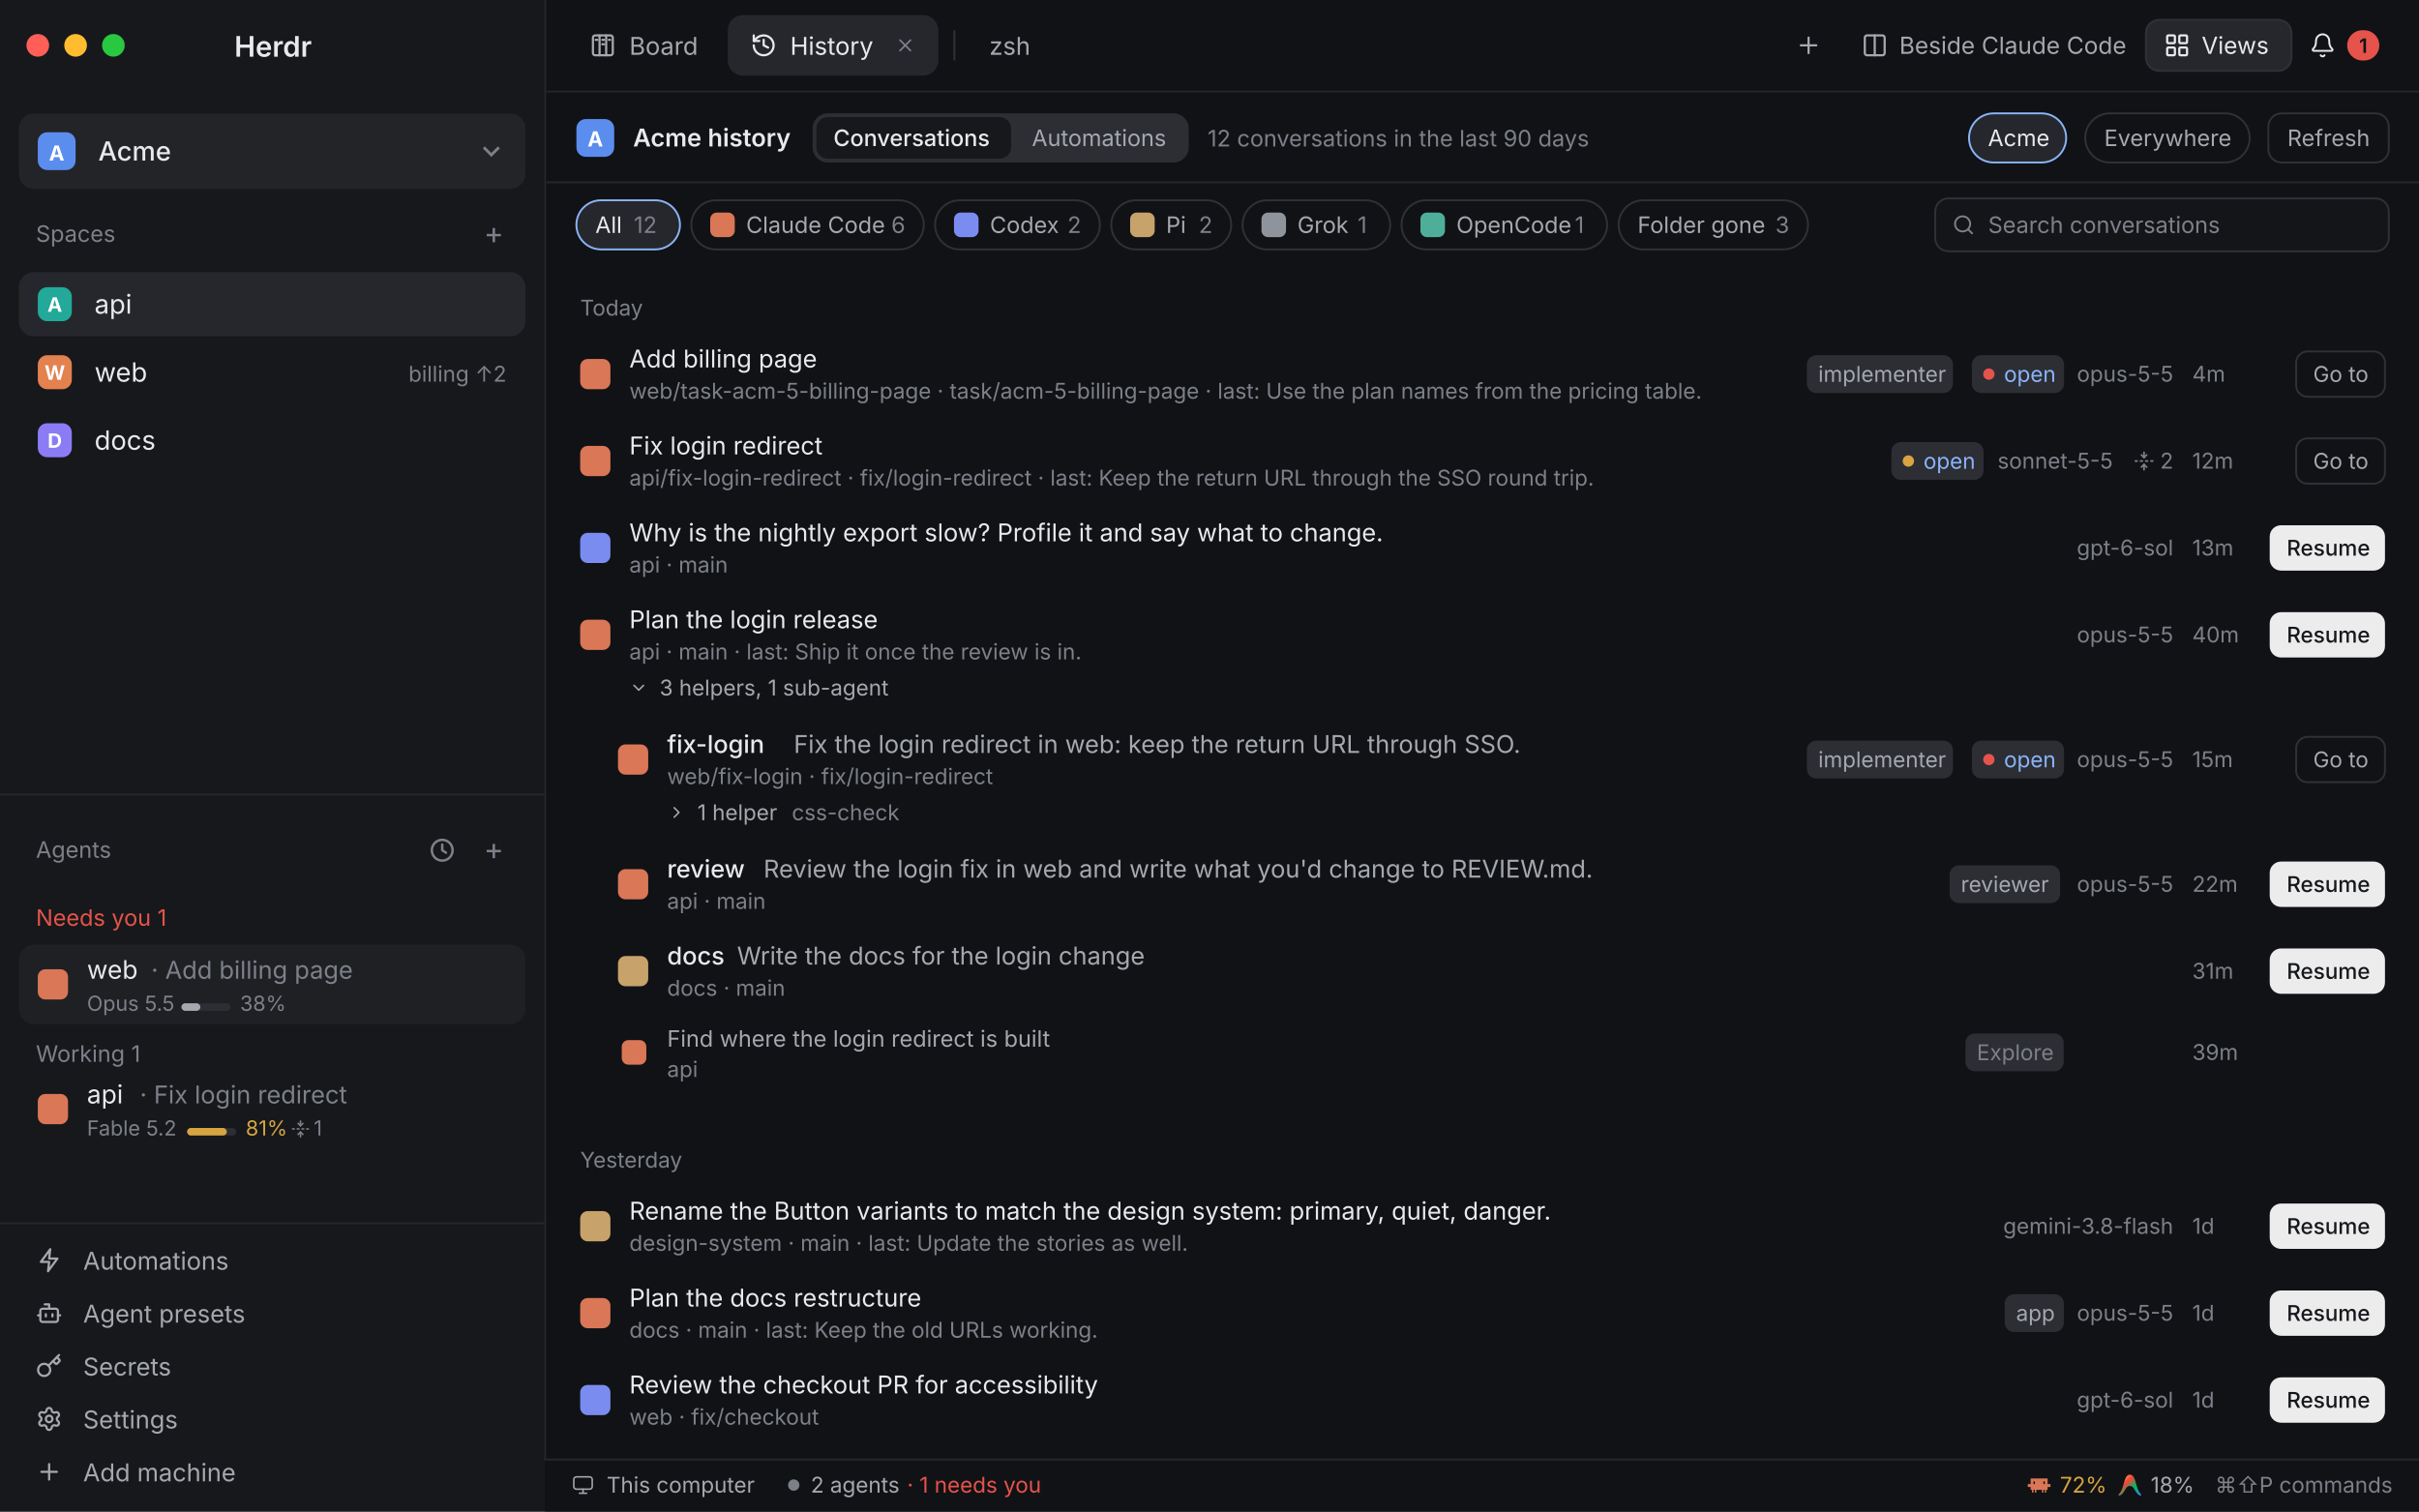
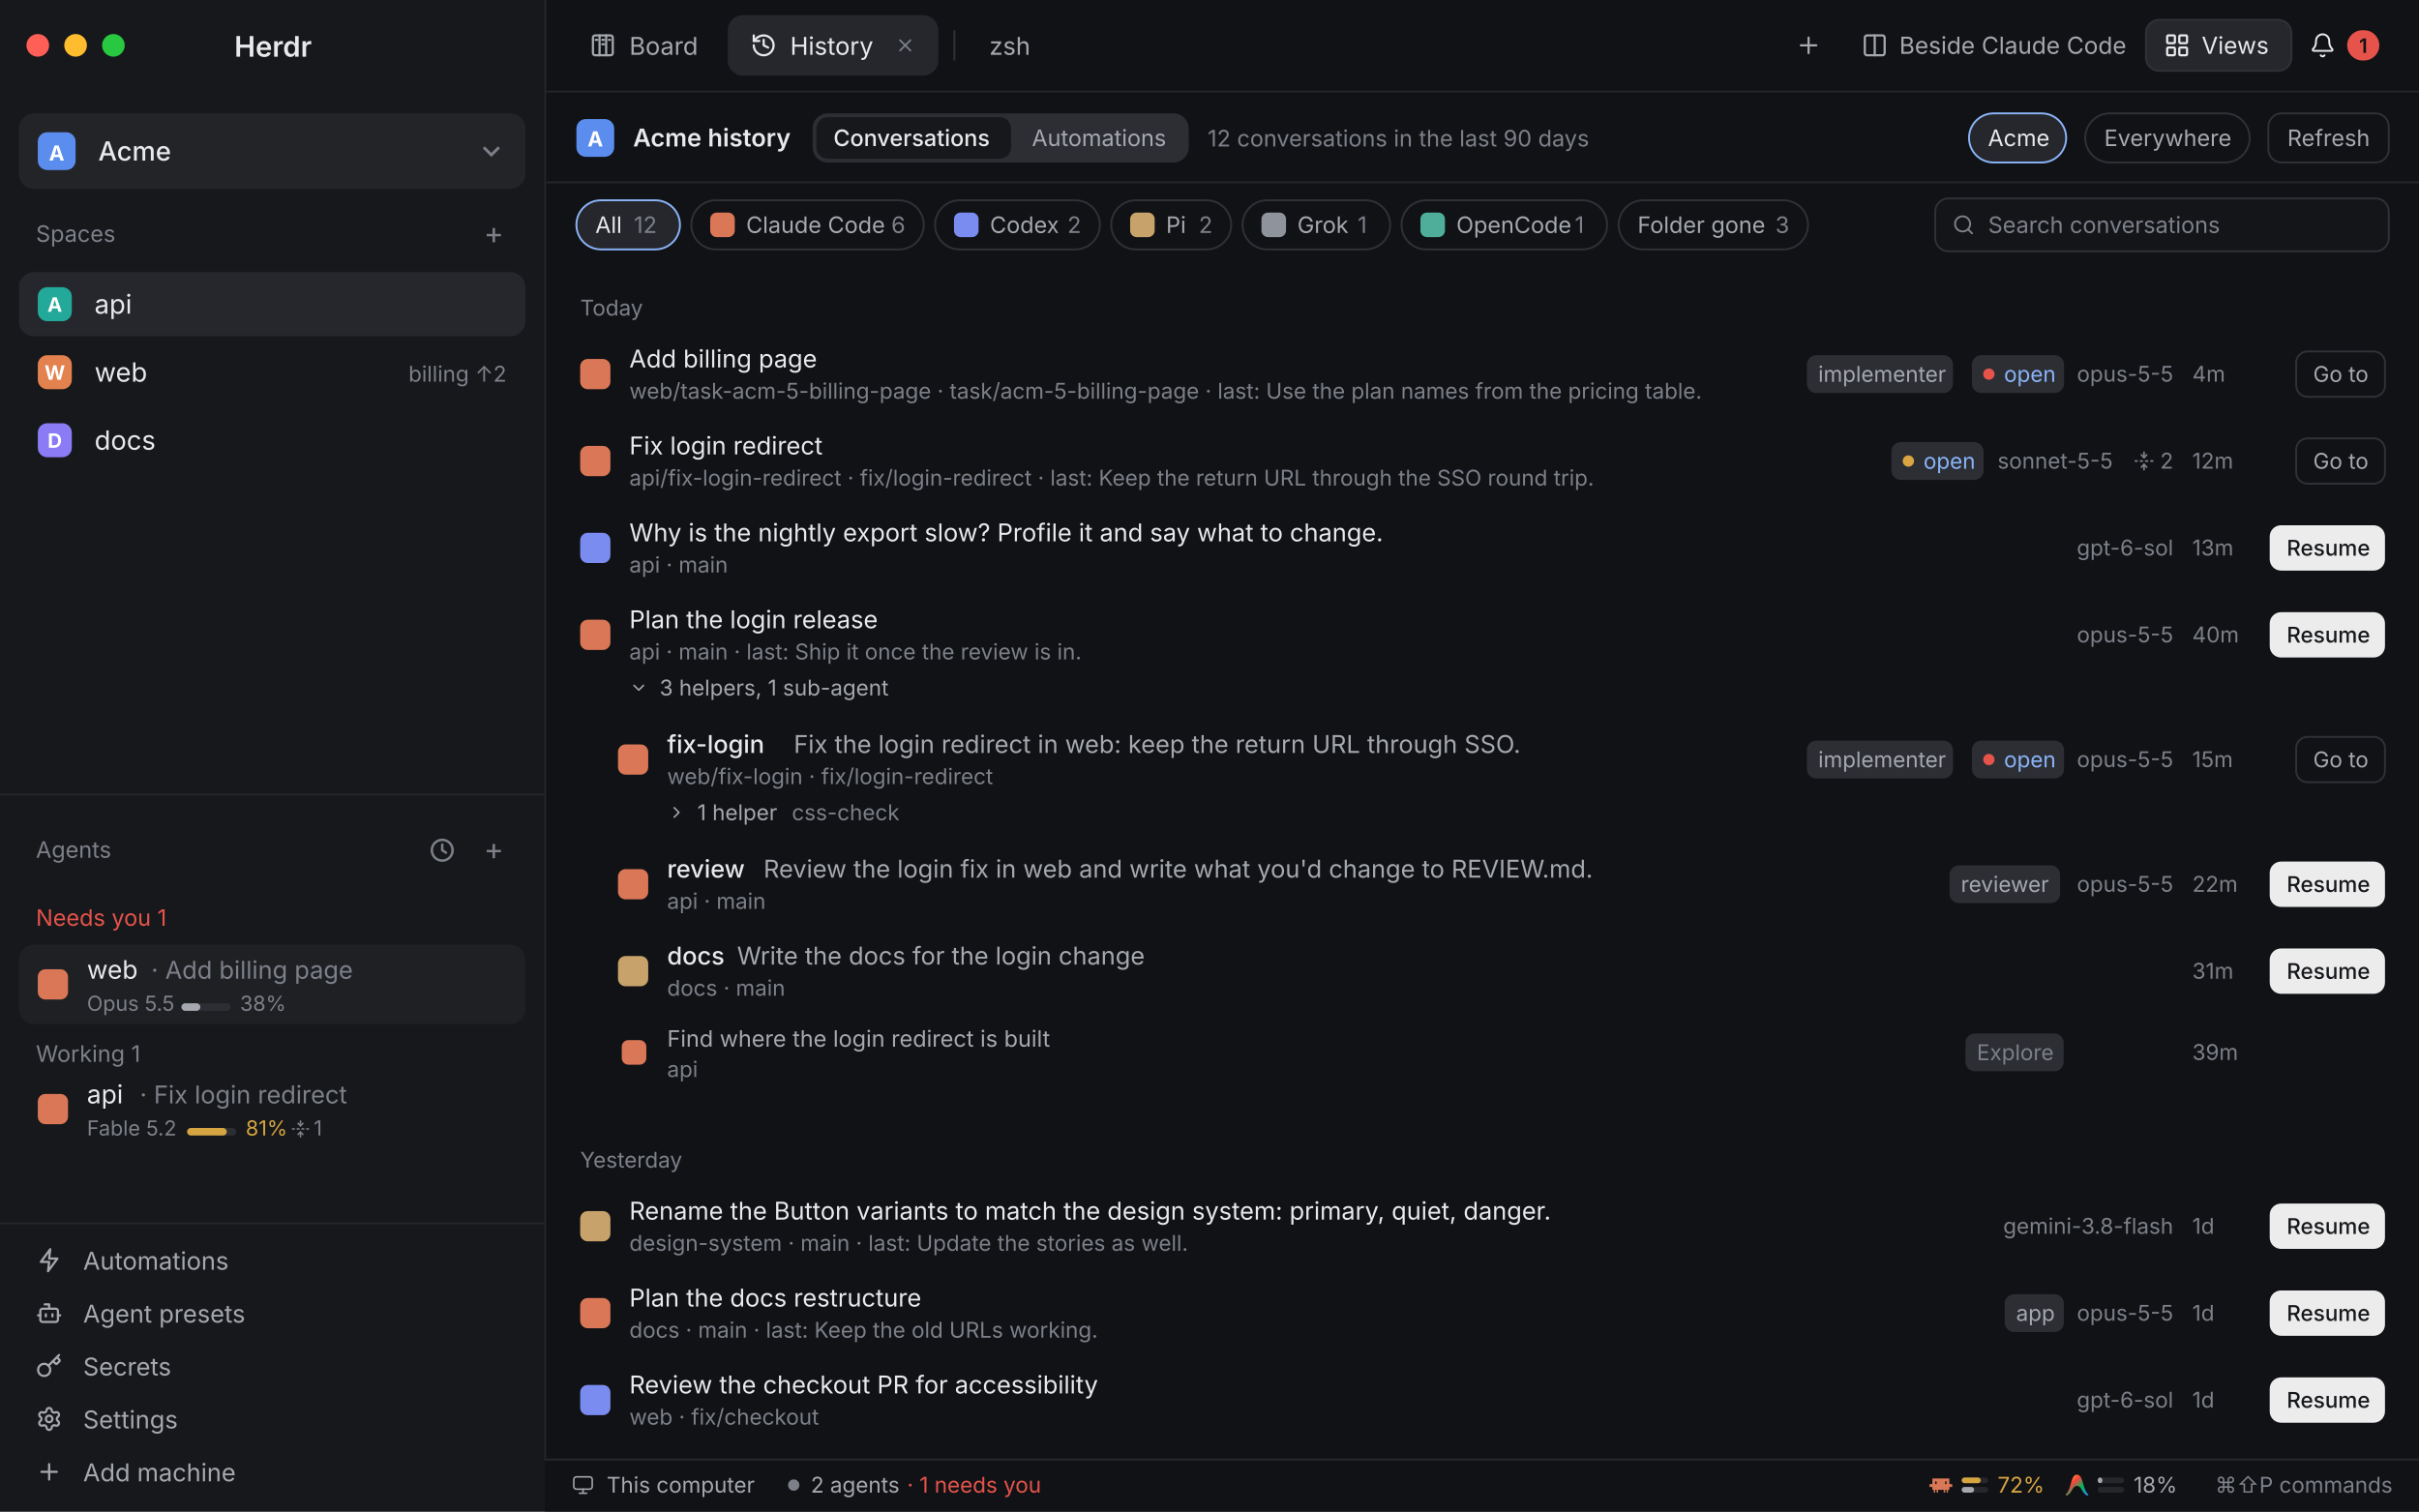
<svg xmlns="http://www.w3.org/2000/svg" width="1280" height="800" viewBox="0 0 1280 800" font-family="Geist, -apple-system, 'Helvetica Neue', sans-serif">
  <defs>
    <filter id="shadow" x="-20%" y="-20%" width="140%" height="140%">
      <feDropShadow dx="0" dy="8" stdDeviation="12" flood-color="#000" flood-opacity="0.45" />
    </filter>
    <clipPath id="pane">
      <rect x="289" y="49" width="991" height="751" />
    </clipPath>
  </defs>
  <rect x="0" y="0" width="1280" height="800" rx="0" fill="#111215" />
  <rect width="288" height="800" fill="#17181b" />
  <rect x="288" width="1" height="800" fill="#25272b" />
  <circle cx="20" cy="24" r="6" fill="#ff5f57" />
  <circle cx="40" cy="24" r="6" fill="#febc2e" />
  <circle cx="60" cy="24" r="6" fill="#28c840" />
  <text x="124" y="30" fill="#e8e9eb" font-size="15" font-weight="600">Herdr</text>
  <rect x="10" y="60" width="268" height="40" rx="8" fill="#232428" />
  <rect x="20" y="70" width="20" height="20" rx="5" fill="#5b8def" />
  <text x="30" y="85" fill="#fff" font-size="11" font-weight="700" text-anchor="middle">A</text>
  <text x="52" y="85" fill="#e8e9eb" font-size="14" font-weight="500">Acme</text>
  <path d="M256 78 l4 4 l4 -4" stroke="#7d8089" stroke-width="1.5" fill="none" />
  <text x="19" y="128" fill="#7d8089" font-size="12">Spaces</text>
  <text x="256" y="129" fill="#7d8089" font-size="16">+</text>
  <rect x="10" y="144" width="268" height="34" rx="8" fill="#26272c" />
  <rect x="20" y="152" width="18" height="18" rx="5" fill="#22a99a" />
  <text x="29" y="165" fill="#fff" font-size="10.5" font-weight="700" text-anchor="middle">A</text>
  <text x="50" y="166" fill="#e8e9eb" font-size="14">api</text>
  <rect x="20" y="188" width="18" height="18" rx="5" fill="#e3814f" />
  <text x="29" y="201" fill="#fff" font-size="10.5" font-weight="700" text-anchor="middle">W</text>
  <text x="50" y="202" fill="#e8e9eb" font-size="14">web</text>
  <text x="268" y="202" fill="#7d8089" font-size="11.5" text-anchor="end">billing ↑2</text>
  <rect x="20" y="224" width="18" height="18" rx="5" fill="#8b7cf6" />
  <text x="29" y="237" fill="#fff" font-size="10.5" font-weight="700" text-anchor="middle">D</text>
  <text x="50" y="238" fill="#e8e9eb" font-size="14">docs</text>
  <rect y="420" width="288" height="1" fill="#25272b" />
  <text x="19" y="454" fill="#7d8089" font-size="12">Agents</text>
  <circle cx="234" cy="450" r="5.5" stroke="#7d8089" stroke-width="1.3" fill="none" />
  <path d="M234 447 v3 l2 1.3" stroke="#7d8089" stroke-width="1.3" fill="none" stroke-linecap="round" />
  <text x="256" y="455" fill="#7d8089" font-size="16">+</text>
  <text x="19" y="490" fill="#e5534b" font-size="12">Needs you 1</text>
  <rect x="10" y="500" width="268" height="42" rx="8" fill="#1f2024" />
  <rect x="20" y="513" width="16" height="16" rx="4" fill="#d97757" />
  <text x="46" y="518" fill="#e8e9eb" font-size="13.5">web</text>
  <text x="80" y="518" fill="#7d8089" font-size="13">· Add billing page</text>
  <text x="46" y="535" fill="#7d8089" font-size="11">Opus 5.5</text>
  <rect x="96" y="531" width="26" height="4" rx="2" fill="#2c2e33" />
  <rect x="96" y="531" width="10" height="4" rx="2" fill="#a5a8ae" />
  <text x="127" y="535" fill="#7d8089" font-size="11">38%</text>
  <text x="19" y="562" fill="#7d8089" font-size="12">Working 1</text>
  <rect x="20" y="579" width="16" height="16" rx="4" fill="#d97757" />
  <text x="46" y="584" fill="#e8e9eb" font-size="13.5">api</text>
  <text x="74" y="584" fill="#7d8089" font-size="13">· Fix login redirect</text>
  <text x="46" y="601" fill="#7d8089" font-size="11">Fable 5.2</text>
  <rect x="99" y="597" width="26" height="4" rx="2" fill="#2c2e33" />
  <rect x="99" y="597" width="21" height="4" rx="2" fill="#d6a541" />
  <text x="130" y="601" fill="#d6a541" font-size="11">81%</text>
  <g transform="translate(154 592.5) scale(0.4167)" fill="none" stroke="#7d8089" stroke-width="2" stroke-linecap="round" stroke-linejoin="round">
    <path d="M12 22v-6" />
    <path d="M12 8V2" />
    <path d="M4 12H2" />
    <path d="M10 12H8" />
    <path d="M16 12h-2" />
    <path d="M22 12h-2" />
    <path d="m15 19-3-3-3 3" />
    <path d="m15 5-3 3-3-3" />
  </g>
  <text x="166" y="601" fill="#7d8089" font-size="11">1</text>
  <rect y="647" width="288" height="1" fill="#25272b" />
  <g transform="translate(19 660) scale(0.5833)" fill="none" stroke="#a5a8ae" stroke-width="2.00" stroke-linecap="round" stroke-linejoin="round">
    <path d="M13 2 4.5 13.5H12L11 22l8.5-11.5H12z" />
  </g>
  <text x="44" y="672" fill="#a5a8ae" font-size="13">Automations</text>
  <g transform="translate(19 688) scale(0.5833)" fill="none" stroke="#a5a8ae" stroke-width="2.00" stroke-linecap="round" stroke-linejoin="round">
    <path d="M12 8V4H8" />
    <rect width="16" height="12" x="4" y="8" rx="2" />
    <path d="M2 14h2" />
    <path d="M20 14h2" />
    <path d="M15 13v2" />
    <path d="M9 13v2" />
  </g>
  <text x="44" y="700" fill="#a5a8ae" font-size="13">Agent presets</text>
  <g transform="translate(19 716) scale(0.5833)" fill="none" stroke="#a5a8ae" stroke-width="2.00" stroke-linecap="round" stroke-linejoin="round">
    <path d="m15.5 7.5 2.3 2.3a1 1 0 0 0 1.4 0l2.1-2.1a1 1 0 0 0 0-1.4L19 4" />
    <path d="m21 2-9.6 9.6" />
    <circle cx="7.5" cy="15.5" r="5.5" />
  </g>
  <text x="44" y="728" fill="#a5a8ae" font-size="13">Secrets</text>
  <g transform="translate(19 744) scale(0.5833)" fill="none" stroke="#a5a8ae" stroke-width="2.00" stroke-linecap="round" stroke-linejoin="round">
    <path d="M9.671 4.136a2.34 2.34 0 0 1 4.659 0 2.34 2.34 0 0 0 3.319 1.915 2.34 2.34 0 0 1 2.33 4.033 2.34 2.34 0 0 0 0 3.831 2.34 2.34 0 0 1-2.33 4.033 2.34 2.34 0 0 0-3.319 1.915 2.34 2.34 0 0 1-4.659 0 2.34 2.34 0 0 0-3.32-1.915 2.34 2.34 0 0 1-2.33-4.033 2.34 2.34 0 0 0 0-3.831A2.34 2.34 0 0 1 6.35 6.051a2.34 2.34 0 0 0 3.319-1.915" />
    <circle cx="12" cy="12" r="3" />
  </g>
  <text x="44" y="756" fill="#a5a8ae" font-size="13">Settings</text>
  <g transform="translate(19 772) scale(0.5833)" fill="none" stroke="#a5a8ae" stroke-width="2.00" stroke-linecap="round" stroke-linejoin="round">
    <path d="M5 12h14" />
    <path d="M12 5v14" />
  </g>
  <text x="44" y="784" fill="#a5a8ae" font-size="13">Add machine</text>
  <g transform="translate(312 17) scale(0.5833)" fill="none" stroke="#a5a8ae" stroke-width="2" stroke-linecap="round" stroke-linejoin="round">
    <rect x="3" y="3" width="18" height="18" rx="2" />
    <path d="M9 3v18" />
    <path d="M15 3v18" />
    <path d="M5.5 7h1.5" />
    <path d="M11.5 7h1.5" />
    <path d="M11.5 11h1.5" />
    <path d="M17.5 7h1" />
  </g>
  <text x="333.0" y="29.0" fill="#a5a8ae" font-size="13">Board</text>
  <rect x="385.1" y="8.0" width="111.4" height="32" rx="8" fill="#26272c" />
  <g transform="translate(397.1 17) scale(0.5833)" fill="none" stroke="#e8e9eb" stroke-width="2" stroke-linecap="round" stroke-linejoin="round">
    <path d="M3 12a9 9 0 1 0 9-9 9.75 9.75 0 0 0-6.74 2.74L3 8" />
    <path d="M3 3v5h5" />
    <path d="M12 7v5l4 2" />
  </g>
  <text x="418.1" y="29.0" fill="#e8e9eb" font-size="13">History</text>
  <g transform="translate(473.5 18.5) scale(0.4583)" fill="none" stroke="#7d8089" stroke-width="2" stroke-linecap="round" stroke-linejoin="round">
    <path d="M18 6 6 18" />
    <path d="m6 6 12 12" />
  </g>
  <rect x="504.5" y="16.0" width="1.0" height="16" rx="0" fill="#2f3137" />
  <text x="523.5" y="29.0" fill="#a5a8ae" font-size="13">zsh</text>
  <g transform="translate(950 17) scale(0.5833)" fill="none" stroke="#a5a8ae" stroke-width="2" stroke-linecap="round" stroke-linejoin="round">
    <path d="M5 12h14" />
    <path d="M12 5v14" />
  </g>
  <g transform="translate(985 17) scale(0.5833)" fill="none" stroke="#a5a8ae" stroke-width="2" stroke-linecap="round" stroke-linejoin="round">
    <rect width="18" height="18" x="3" y="3" rx="2" />
    <path d="M12 3v18" />
  </g>
  <text x="1005" y="28.5" fill="#a5a8ae" font-size="12.5">Beside Claude Code</text>
  <rect x="1135.5" y="10.5" width="77" height="27" rx="7" fill="#26272c" stroke="#2f3137" />
  <g transform="translate(1145 17) scale(0.5833)" fill="none" stroke="#e8e9eb" stroke-width="2" stroke-linecap="round" stroke-linejoin="round">
    <rect width="7" height="7" x="3" y="3" rx="1" />
    <rect width="7" height="7" x="14" y="3" rx="1" />
    <rect width="7" height="7" x="14" y="14" rx="1" />
    <rect width="7" height="7" x="3" y="14" rx="1" />
  </g>
  <text x="1165" y="28.5" fill="#e8e9eb" font-size="12.5">Views</text>
  <g transform="translate(1222 17) scale(0.5833)" fill="none" stroke="#e8e9eb" stroke-width="1.75" stroke-linecap="round" stroke-linejoin="round">
    <path d="M10.268 21a2 2 0 0 0 3.464 0" />
    <path d="M3.262 15.326A1 1 0 0 0 4 17h16a1 1 0 0 0 .74-1.673C19.41 13.956 18 12.499 18 8A6 6 0 0 0 6 8c0 4.499-1.411 5.956-2.738 7.326" />
  </g>
  <rect x="1242" y="16" width="17" height="16" rx="8" fill="#e5534b" />
  <text x="1250.5" y="28" fill="#111215" font-size="10.5" font-weight="600" text-anchor="middle">1</text>
  <rect x="289" y="48" width="991" height="1" fill="#25272b" />
  <rect x="289" y="49" width="991" height="751" fill="#111215" />
  <g clip-path="url(#pane)">
    <rect x="305.0" y="63.0" width="20.0" height="20" rx="5" fill="#5b8def" />
    <text x="315.0" y="77.5" fill="#fff" font-size="11" font-weight="700" text-anchor="middle">A</text>
    <text x="335.0" y="77.5" fill="#e8e9eb" font-size="13" font-weight="600">Acme history</text>
    <rect x="430.0" y="60.0" width="199.0" height="26" rx="8" fill="#2c2e34" />
    <rect x="432.0" y="62.0" width="103.0" height="22" rx="6" fill="#17181b" />
    <text x="441.0" y="77.3" fill="#e8e9eb" font-size="12" font-weight="500">Conversations</text>
    <text x="546.0" y="77.3" fill="#a5a8ae" font-size="12">Automations</text>
    <text x="639.0" y="77.5" fill="#7d8089" font-size="12">12 conversations in the last 90 days</text>
    <rect x="1200.3" y="60.0" width="63.7" height="26" rx="7" fill="none" stroke="#2f3137" />
    <text x="1210.3" y="77.3" fill="#a5a8ae" font-size="12">Refresh</text>
    <rect x="1103.4" y="60.0" width="87.0" height="26" rx="13" fill="none" stroke="#2f3137" />
    <text x="1113.4" y="77.3" fill="#a5a8ae" font-size="12">Everywhere</text>
    <rect x="1041.9" y="60.0" width="51.4" height="26" rx="13" fill="#26272c" stroke="#8ab4f8" />
    <text x="1051.9" y="77.3" fill="#e8e9eb" font-size="12">Acme</text>
    <rect x="289.0" y="96.0" width="991.0" height="1" rx="0" fill="#25272b" />
    <rect x="305.0" y="106.0" width="54.8" height="26" rx="13" fill="#26272c" stroke="#8ab4f8" />
    <text x="315.0" y="123.3" fill="#e8e9eb" font-size="12">All</text>
    <text x="335.4" y="123.3" fill="#7d8089" font-size="12">12</text>
    <rect x="365.8" y="106.0" width="123.0" height="26" rx="13" fill="none" stroke="#2f3137" />
    <rect x="375.8" y="112.5" width="13.0" height="13" rx="3.5" fill="#d97757" />
    <text x="394.8" y="123.3" fill="#a5a8ae" font-size="12">Claude Code</text>
    <text x="471.6" y="123.3" fill="#7d8089" font-size="12">6</text>
    <rect x="494.8" y="106.0" width="87.2" height="26" rx="13" fill="none" stroke="#2f3137" />
    <rect x="504.8" y="112.5" width="13.0" height="13" rx="3.5" fill="#7b8cf0" />
    <text x="523.8" y="123.3" fill="#a5a8ae" font-size="12">Codex</text>
    <text x="564.8" y="123.3" fill="#7d8089" font-size="12">2</text>
    <rect x="588.0" y="106.0" width="63.5" height="26" rx="13" fill="none" stroke="#2f3137" />
    <rect x="598.0" y="112.5" width="13.0" height="13" rx="3.5" fill="#c7a26a" />
    <text x="617.0" y="123.3" fill="#a5a8ae" font-size="12">Pi</text>
    <text x="634.3" y="123.3" fill="#7d8089" font-size="12">2</text>
    <rect x="657.5" y="106.0" width="78.1" height="26" rx="13" fill="none" stroke="#2f3137" />
    <rect x="667.5" y="112.5" width="13.0" height="13" rx="3.5" fill="#8f939c" />
    <text x="686.5" y="123.3" fill="#a5a8ae" font-size="12">Grok</text>
    <text x="718.4" y="123.3" fill="#7d8089" font-size="12">1</text>
    <rect x="741.6" y="106.0" width="108.8" height="26" rx="13" fill="none" stroke="#2f3137" />
    <rect x="751.6" y="112.5" width="13.0" height="13" rx="3.5" fill="#4fae9a" />
    <text x="770.6" y="123.3" fill="#a5a8ae" font-size="12">OpenCode</text>
    <text x="833.3" y="123.3" fill="#7d8089" font-size="12">1</text>
    <rect x="856.5" y="106.0" width="100.2" height="26" rx="13" fill="none" stroke="#2f3137" />
    <text x="866.5" y="123.3" fill="#a5a8ae" font-size="12">Folder gone</text>
    <text x="939.4" y="123.3" fill="#7d8089" font-size="12">3</text>
    <rect x="1024.0" y="105.0" width="240.0" height="28" rx="7" fill="#141518" stroke="#2f3137" />
    <g transform="translate(1033 113) scale(0.5)" fill="none" stroke="#7d8089" stroke-width="2" stroke-linecap="round" stroke-linejoin="round">
      <circle cx="11" cy="11" r="8" />
      <path d="m21 21-4.3-4.3" />
    </g>
    <text x="1052.0" y="123.3" fill="#7d8089" font-size="12">Search conversations</text>
    <text x="307.0" y="167.0" fill="#7d8089" font-size="11.5">Today</text>
    <rect x="307.0" y="190.0" width="16.0" height="16" rx="4" fill="#d97757" />
    <rect x="1215.0" y="186.0" width="47.0" height="24" rx="6" fill="none" stroke="#2f3137" />
    <text x="1224.0" y="202.1" fill="#a5a8ae" font-size="11.5">Go to</text>
    <text x="1160.0" y="202.0" fill="#7d8089" font-size="11.5">4m</text>
    <text x="1150.0" y="202.0" fill="#7d8089" font-size="11.5" text-anchor="end">opus-5-5</text>
    <rect x="1043.4" y="188.0" width="48.8" height="20" rx="5" fill="#2c2e34" />
    <circle cx="1052.4" cy="198" r="3" fill="#e5534b" />
    <text x="1060.4" y="202.1" fill="#8ab4f8" font-size="11.5">open</text>
    <rect x="956.1" y="188.0" width="77.3" height="20" rx="5" fill="#2c2e34" />
    <text x="962.1" y="202.1" fill="#a5a8ae" font-size="11.5">implementer</text>
    <text x="333.0" y="194.5" fill="#e8e9eb" font-size="13">Add billing page</text>
    <text x="333.0" y="211.0" fill="#7d8089" font-size="11.5">web/task-acm-5-billing-page  ·  task/acm-5-billing-page  ·  last: Use the plan names from the pricing table.</text>
    <rect x="307.0" y="236.0" width="16.0" height="16" rx="4" fill="#d97757" />
    <rect x="1215.0" y="232.0" width="47.0" height="24" rx="6" fill="none" stroke="#2f3137" />
    <text x="1224.0" y="248.1" fill="#a5a8ae" font-size="11.5">Go to</text>
    <text x="1160.0" y="248.0" fill="#7d8089" font-size="11.5">12m</text>
    <text x="1118.0" y="248.0" fill="#7d8089" font-size="11.5" text-anchor="end">sonnet-5-5</text>
    <g transform="translate(1129 238.5) scale(0.4583)" fill="none" stroke="#7d8089" stroke-width="2" stroke-linecap="round" stroke-linejoin="round">
      <path d="M12 22v-6" />
      <path d="M12 8V2" />
      <path d="M4 12H2" />
      <path d="M10 12H8" />
      <path d="M16 12h-2" />
      <path d="M22 12h-2" />
      <path d="m15 19-3-3-3 3" />
      <path d="m15 5-3 3-3-3" />
    </g>
    <text x="1143.0" y="248.0" fill="#7d8089" font-size="11.5">2</text>
    <rect x="1000.8" y="234.0" width="48.8" height="20" rx="5" fill="#2c2e34" />
    <circle cx="1009.8" cy="244" r="3" fill="#d9a441" />
    <text x="1017.8" y="248.1" fill="#8ab4f8" font-size="11.5">open</text>
    <text x="333.0" y="240.5" fill="#e8e9eb" font-size="13">Fix login redirect</text>
    <text x="333.0" y="257.0" fill="#7d8089" font-size="11.5">api/fix-login-redirect  ·  fix/login-redirect  ·  last: Keep the return URL through the SSO round trip.</text>
    <rect x="307.0" y="282.0" width="16.0" height="16" rx="4" fill="#7b8cf0" />
    <rect x="1201.0" y="278.0" width="61.0" height="24" rx="6" fill="#ececed" />
    <text x="1210.0" y="294.1" fill="#17181b" font-size="11.5" font-weight="500">Resume</text>
    <text x="1160.0" y="294.0" fill="#7d8089" font-size="11.5">13m</text>
    <text x="1150.0" y="294.0" fill="#7d8089" font-size="11.5" text-anchor="end">gpt-6-sol</text>
    <text x="333.0" y="286.5" fill="#e8e9eb" font-size="13">Why is the nightly export slow? Profile it and say what to change.</text>
    <text x="333.0" y="303.0" fill="#7d8089" font-size="11.5">api  ·  main</text>
    <rect x="307.0" y="328.0" width="16.0" height="16" rx="4" fill="#d97757" />
    <rect x="1201.0" y="324" width="61.0" height="24" rx="6" fill="#ececed" />
    <text x="1210.0" y="340.1" fill="#17181b" font-size="11.5" font-weight="500">Resume</text>
    <text x="1160.0" y="340.0" fill="#7d8089" font-size="11.5">40m</text>
    <text x="1150.0" y="340.0" fill="#7d8089" font-size="11.5" text-anchor="end">opus-5-5</text>
    <text x="333.0" y="332.5" fill="#e8e9eb" font-size="13">Plan the login release</text>
    <text x="333.0" y="349.0" fill="#7d8089" font-size="11.5">api  ·  main  ·  last: Ship it once the review is in.</text>
    <g transform="translate(333 359) scale(0.4167)" fill="none" stroke="#a5a8ae" stroke-width="2" stroke-linecap="round" stroke-linejoin="round">
      <path d="m6 9 6 6 6-6" />
    </g>
    <text x="349.0" y="368.1" fill="#a5a8ae" font-size="11.5">3 helpers, 1 sub-agent</text>
    <rect x="327.0" y="394.0" width="16.0" height="16" rx="4" fill="#d97757" />
    <rect x="1215.0" y="390.0" width="47.0" height="24" rx="6" fill="none" stroke="#2f3137" />
    <text x="1224.0" y="406.1" fill="#a5a8ae" font-size="11.5">Go to</text>
    <text x="1160.0" y="406.0" fill="#7d8089" font-size="11.5">15m</text>
    <text x="1150.0" y="406.0" fill="#7d8089" font-size="11.5" text-anchor="end">opus-5-5</text>
    <rect x="1043.4" y="392.0" width="48.8" height="20" rx="5" fill="#2c2e34" />
    <circle cx="1052.4" cy="402.0" r="3" fill="#e5534b" />
    <text x="1060.4" y="406.1" fill="#8ab4f8" font-size="11.5">open</text>
    <rect x="956.1" y="392.0" width="77.3" height="20" rx="5" fill="#2c2e34" />
    <text x="962.1" y="406.1" fill="#a5a8ae" font-size="11.5">implementer</text>
    <text x="353.0" y="398.5" fill="#e8e9eb" font-size="13" font-weight="500">fix-login</text>
    <text x="420.0" y="398.5" fill="#a5a8ae" font-size="13">Fix the login redirect in web: keep the return URL through SSO.</text>
    <text x="353.0" y="415.0" fill="#7d8089" font-size="11.5">web/fix-login  ·  fix/login-redirect</text>
    <g transform="translate(353 425) scale(0.4167)" fill="none" stroke="#a5a8ae" stroke-width="2" stroke-linecap="round" stroke-linejoin="round">
      <path d="m9 18 6-6-6-6" />
    </g>
    <text x="369.0" y="434.1" fill="#a5a8ae" font-size="11.5">1 helper</text>
    <text x="419.0" y="434.1" fill="#7d8089" font-size="11.5">css-check</text>
    <rect x="327.0" y="460.0" width="16.0" height="16" rx="4" fill="#d97757" />
    <rect x="1201.0" y="456.0" width="61.0" height="24" rx="6" fill="#ececed" />
    <text x="1210.0" y="472.1" fill="#17181b" font-size="11.5" font-weight="500">Resume</text>
    <text x="1160.0" y="472.0" fill="#7d8089" font-size="11.5">22m</text>
    <text x="1150.0" y="472.0" fill="#7d8089" font-size="11.5" text-anchor="end">opus-5-5</text>
    <rect x="1031.6" y="458.0" width="58.5" height="20" rx="5" fill="#2c2e34" />
    <text x="1037.6" y="472.1" fill="#a5a8ae" font-size="11.5">reviewer</text>
    <text x="353.0" y="464.5" fill="#e8e9eb" font-size="13" font-weight="500">review</text>
    <text x="404.0" y="464.5" fill="#a5a8ae" font-size="13">Review the login fix in web and write what you'd change to REVIEW.md.</text>
    <text x="353.0" y="481.0" fill="#7d8089" font-size="11.5">api  ·  main</text>
    <rect x="327.0" y="506.0" width="16.0" height="16" rx="4" fill="#c7a26a" />
    <rect x="1201.0" y="502.0" width="61.0" height="24" rx="6" fill="#ececed" />
    <text x="1210.0" y="518.1" fill="#17181b" font-size="11.5" font-weight="500">Resume</text>
    <text x="1160.0" y="518.0" fill="#7d8089" font-size="11.5">31m</text>
    <text x="353.0" y="510.5" fill="#e8e9eb" font-size="13" font-weight="500">docs</text>
    <text x="390.0" y="510.5" fill="#a5a8ae" font-size="13">Write the docs for the login change</text>
    <text x="353.0" y="527.0" fill="#7d8089" font-size="11.5">docs  ·  main</text>
    <rect x="329.0" y="550.5" width="13.0" height="13" rx="3.5" fill="#d97757" />
    <text x="1160.0" y="561.0" fill="#7d8089" font-size="11.5">39m</text>
    <rect x="1040.0" y="547.0" width="52.0" height="20" rx="5" fill="#2c2e34" />
    <text x="1046.0" y="561.1" fill="#7d8089" font-size="11.5">Explore</text>
    <text x="353.0" y="554.0" fill="#a5a8ae" font-size="12">Find where the login redirect is built</text>
    <text x="353.0" y="570.0" fill="#7d8089" font-size="11.5">api</text>
    <text x="307.0" y="618.0" fill="#7d8089" font-size="11.5">Yesterday</text>
    <rect x="307.0" y="641.0" width="16.0" height="16" rx="4" fill="#c7a26a" />
    <rect x="1201.0" y="637.0" width="61.0" height="24" rx="6" fill="#ececed" />
    <text x="1210.0" y="653.1" fill="#17181b" font-size="11.5" font-weight="500">Resume</text>
    <text x="1160.0" y="653.0" fill="#7d8089" font-size="11.5">1d</text>
    <text x="1150.0" y="653.0" fill="#7d8089" font-size="11.5" text-anchor="end">gemini-3.8-flash</text>
    <text x="333.0" y="645.5" fill="#e8e9eb" font-size="13">Rename the Button variants to match the design system: primary, quiet, danger.</text>
    <text x="333.0" y="662.0" fill="#7d8089" font-size="11.5">design-system  ·  main  ·  last: Update the stories as well.</text>
    <rect x="307.0" y="687.0" width="16.0" height="16" rx="4" fill="#d97757" />
    <rect x="1201.0" y="683.0" width="61.0" height="24" rx="6" fill="#ececed" />
    <text x="1210.0" y="699.1" fill="#17181b" font-size="11.5" font-weight="500">Resume</text>
    <text x="1160.0" y="699.0" fill="#7d8089" font-size="11.5">1d</text>
    <text x="1150.0" y="699.0" fill="#7d8089" font-size="11.5" text-anchor="end">opus-5-5</text>
    <rect x="1060.8" y="685.0" width="31.3" height="20" rx="5" fill="#2c2e34" />
    <text x="1066.8" y="699.1" fill="#a5a8ae" font-size="11.5">app</text>
    <text x="333.0" y="691.5" fill="#e8e9eb" font-size="13">Plan the docs restructure</text>
    <text x="333.0" y="708.0" fill="#7d8089" font-size="11.5">docs  ·  main  ·  last: Keep the old URLs working.</text>
    <rect x="307.0" y="733.0" width="16.0" height="16" rx="4" fill="#7b8cf0" />
    <rect x="1201.0" y="729.0" width="61.0" height="24" rx="6" fill="#ececed" />
    <text x="1210.0" y="745.1" fill="#17181b" font-size="11.5" font-weight="500">Resume</text>
    <text x="1160.0" y="745.0" fill="#7d8089" font-size="11.5">1d</text>
    <text x="1150.0" y="745.0" fill="#7d8089" font-size="11.5" text-anchor="end">gpt-6-sol</text>
    <text x="333.0" y="737.5" fill="#e8e9eb" font-size="13">Review the checkout PR for accessibility</text>
    <text x="333.0" y="754.0" fill="#7d8089" font-size="11.5">web  ·  fix/checkout</text>
    <text x="307.0" y="790.0" fill="#7d8089" font-size="11.5">Wednesday</text>
    <rect x="307.0" y="813.0" width="16.0" height="16" rx="4" fill="#4fae9a" />
    <rect x="1201.0" y="809.0" width="61.0" height="24" rx="6" fill="#ececed" />
    <text x="1210.0" y="825.1" fill="#17181b" font-size="11.5" font-weight="500">Resume</text>
    <text x="1160.0" y="825.0" fill="#7d8089" font-size="11.5">2d</text>
    <text x="1150.0" y="825.0" fill="#7d8089" font-size="11.5" text-anchor="end">sonnet-5-5</text>
    <text x="333.0" y="817.5" fill="#e8e9eb" font-size="13">Tidy the OpenAPI spec</text>
    <text x="333.0" y="834.0" fill="#7d8089" font-size="11.5">api  ·  main</text>
    <rect x="307.0" y="859.0" width="16.0" height="16" rx="4" fill="#8f939c" />
    <rect x="1201.0" y="855.0" width="61.0" height="24" rx="6" fill="#ececed" />
    <text x="1210.0" y="871.1" fill="#17181b" font-size="11.5" font-weight="500">Resume</text>
    <text x="1160.0" y="871.0" fill="#7d8089" font-size="11.5">2d</text>
    <text x="1150.0" y="871.0" fill="#7d8089" font-size="11.5" text-anchor="end">grok-4.7</text>
    <text x="333.0" y="863.5" fill="#e8e9eb" font-size="13">Suggest names for the new pricing tiers</text>
    <text x="333.0" y="880.0" fill="#7d8089" font-size="11.5">web</text>
    <rect x="307.0" y="905.0" width="16.0" height="16" rx="4" fill="#d97757" />
    <rect x="1201.0" y="901.0" width="61.0" height="24" rx="6" fill="#ececed" />
    <text x="1210.0" y="917.1" fill="#17181b" font-size="11.5" font-weight="500">Resume</text>
    <text x="1160.0" y="917.0" fill="#7d8089" font-size="11.5">2d</text>
    <text x="1150.0" y="917.0" fill="#7d8089" font-size="11.5" text-anchor="end">opus-5-5</text>
    <rect x="1014.8" y="903.0" width="77.3" height="20" rx="5" fill="#2c2e34" />
    <text x="1020.8" y="917.1" fill="#a5a8ae" font-size="11.5">implementer</text>
    <text x="333.0" y="909.5" fill="#e8e9eb" font-size="13">Webhook retries with backoff</text>
    <text x="333.0" y="926.0" fill="#7d8089" font-size="11.5">api/task-acm-3-webhook-retries  ·  task/acm-3-webhook-retries  ·  last: Cap it at five tries.</text>
  </g>
  <rect x="288" y="772" width="992" height="28" fill="#111215" />
  <rect x="288" y="772" width="992" height="1" fill="#25272b" />
  <g transform="translate(302 779.5) scale(0.5417)" fill="none" stroke="#a5a8ae" stroke-width="1.5" stroke-linecap="round" stroke-linejoin="round">
    <rect x="3" y="4" width="18" height="12" rx="2.5" />
    <path d="M8.5 20h7M12 16v4" />
  </g>
  <text x="321" y="790" fill="#a5a8ae" font-size="11.5">This computer</text>
  <circle cx="420" cy="786" r="3" fill="#7d8089" />
  <text x="429" y="790" fill="#a5a8ae" font-size="11.5">2 agents</text>
  <text x="480" y="790" fill="#e5534b" font-size="11.5">· 1 needs you</text>
-   <g transform="translate(1073 780) scale(0.5)" fill="#D97757">
+   <g transform="translate(1021 780) scale(0.5)" fill="#D97757">
    <path clip-rule="evenodd" d="M20.998 10.949H24v3.102h-3v3.028h-1.487V20H18v-2.921h-1.487V20H15v-2.921H9V20H7.488v-2.921H6V20H4.487v-2.921H3V14.05H0V10.95h3V5h17.998v5.949zM6 10.949h1.488V8.102H6v2.847zm10.51 0H18V8.102h-1.49v2.847z" fill-rule="evenodd" />
  </g>
-   <text x="1090" y="790" fill="#d6a541" font-size="11.5">72%</text>
-   <g transform="translate(1121 780) scale(0.5)">
+   <rect x="1038" y="782" width="14" height="3" rx="1.5" fill="#25272b" />
+   <rect x="1038" y="782" width="10.1" height="3" rx="1.5" fill="#d6a541" />
+   <rect x="1038" y="787" width="14" height="3" rx="1.5" fill="#25272b" />
+   <rect x="1038" y="787" width="6.6" height="3" rx="1.5" fill="#a5a8ae" />
+   <text x="1057" y="790" fill="#d6a541" font-size="11.5">72%</text>
+   <g transform="translate(1093 780) scale(0.5)">
    <defs>
      <linearGradient id="agy-grad" x1="0" y1="0" x2="1" y2="1">
        <stop offset="0" stop-color="#FFE432" />
        <stop offset=".35" stop-color="#FC413D" />
        <stop offset=".65" stop-color="#00B95C" />
        <stop offset="1" stop-color="#3186FF" />
      </linearGradient>
    </defs>
    <path d="M21.751 22.607c1.34 1.005 3.35.335 1.508-1.508C17.73 15.74 18.904 1 12.037 1 5.17 1 6.342 15.74.815 21.1c-2.01 2.009.167 2.511 1.507 1.506 5.192-3.517 4.857-9.714 9.715-9.714 4.857 0 4.522 6.197 9.714 9.715z" fill="url(#agy-grad)" />
  </g>
-   <text x="1138" y="790" fill="#a5a8ae" font-size="11.5">18%</text>
+   <rect x="1110" y="782" width="14" height="3" rx="1.5" fill="#25272b" />
+   <rect x="1110" y="782" width="2.5" height="3" rx="1.5" fill="#a5a8ae" />
+   <rect x="1110" y="787" width="14" height="3" rx="1.5" fill="#25272b" />
+   <text x="1129" y="790" fill="#a5a8ae" font-size="11.5">18%</text>
  <text x="1266" y="790" fill="#7d8089" font-size="11.5" text-anchor="end">⌘⇧P  commands</text>
</svg>
